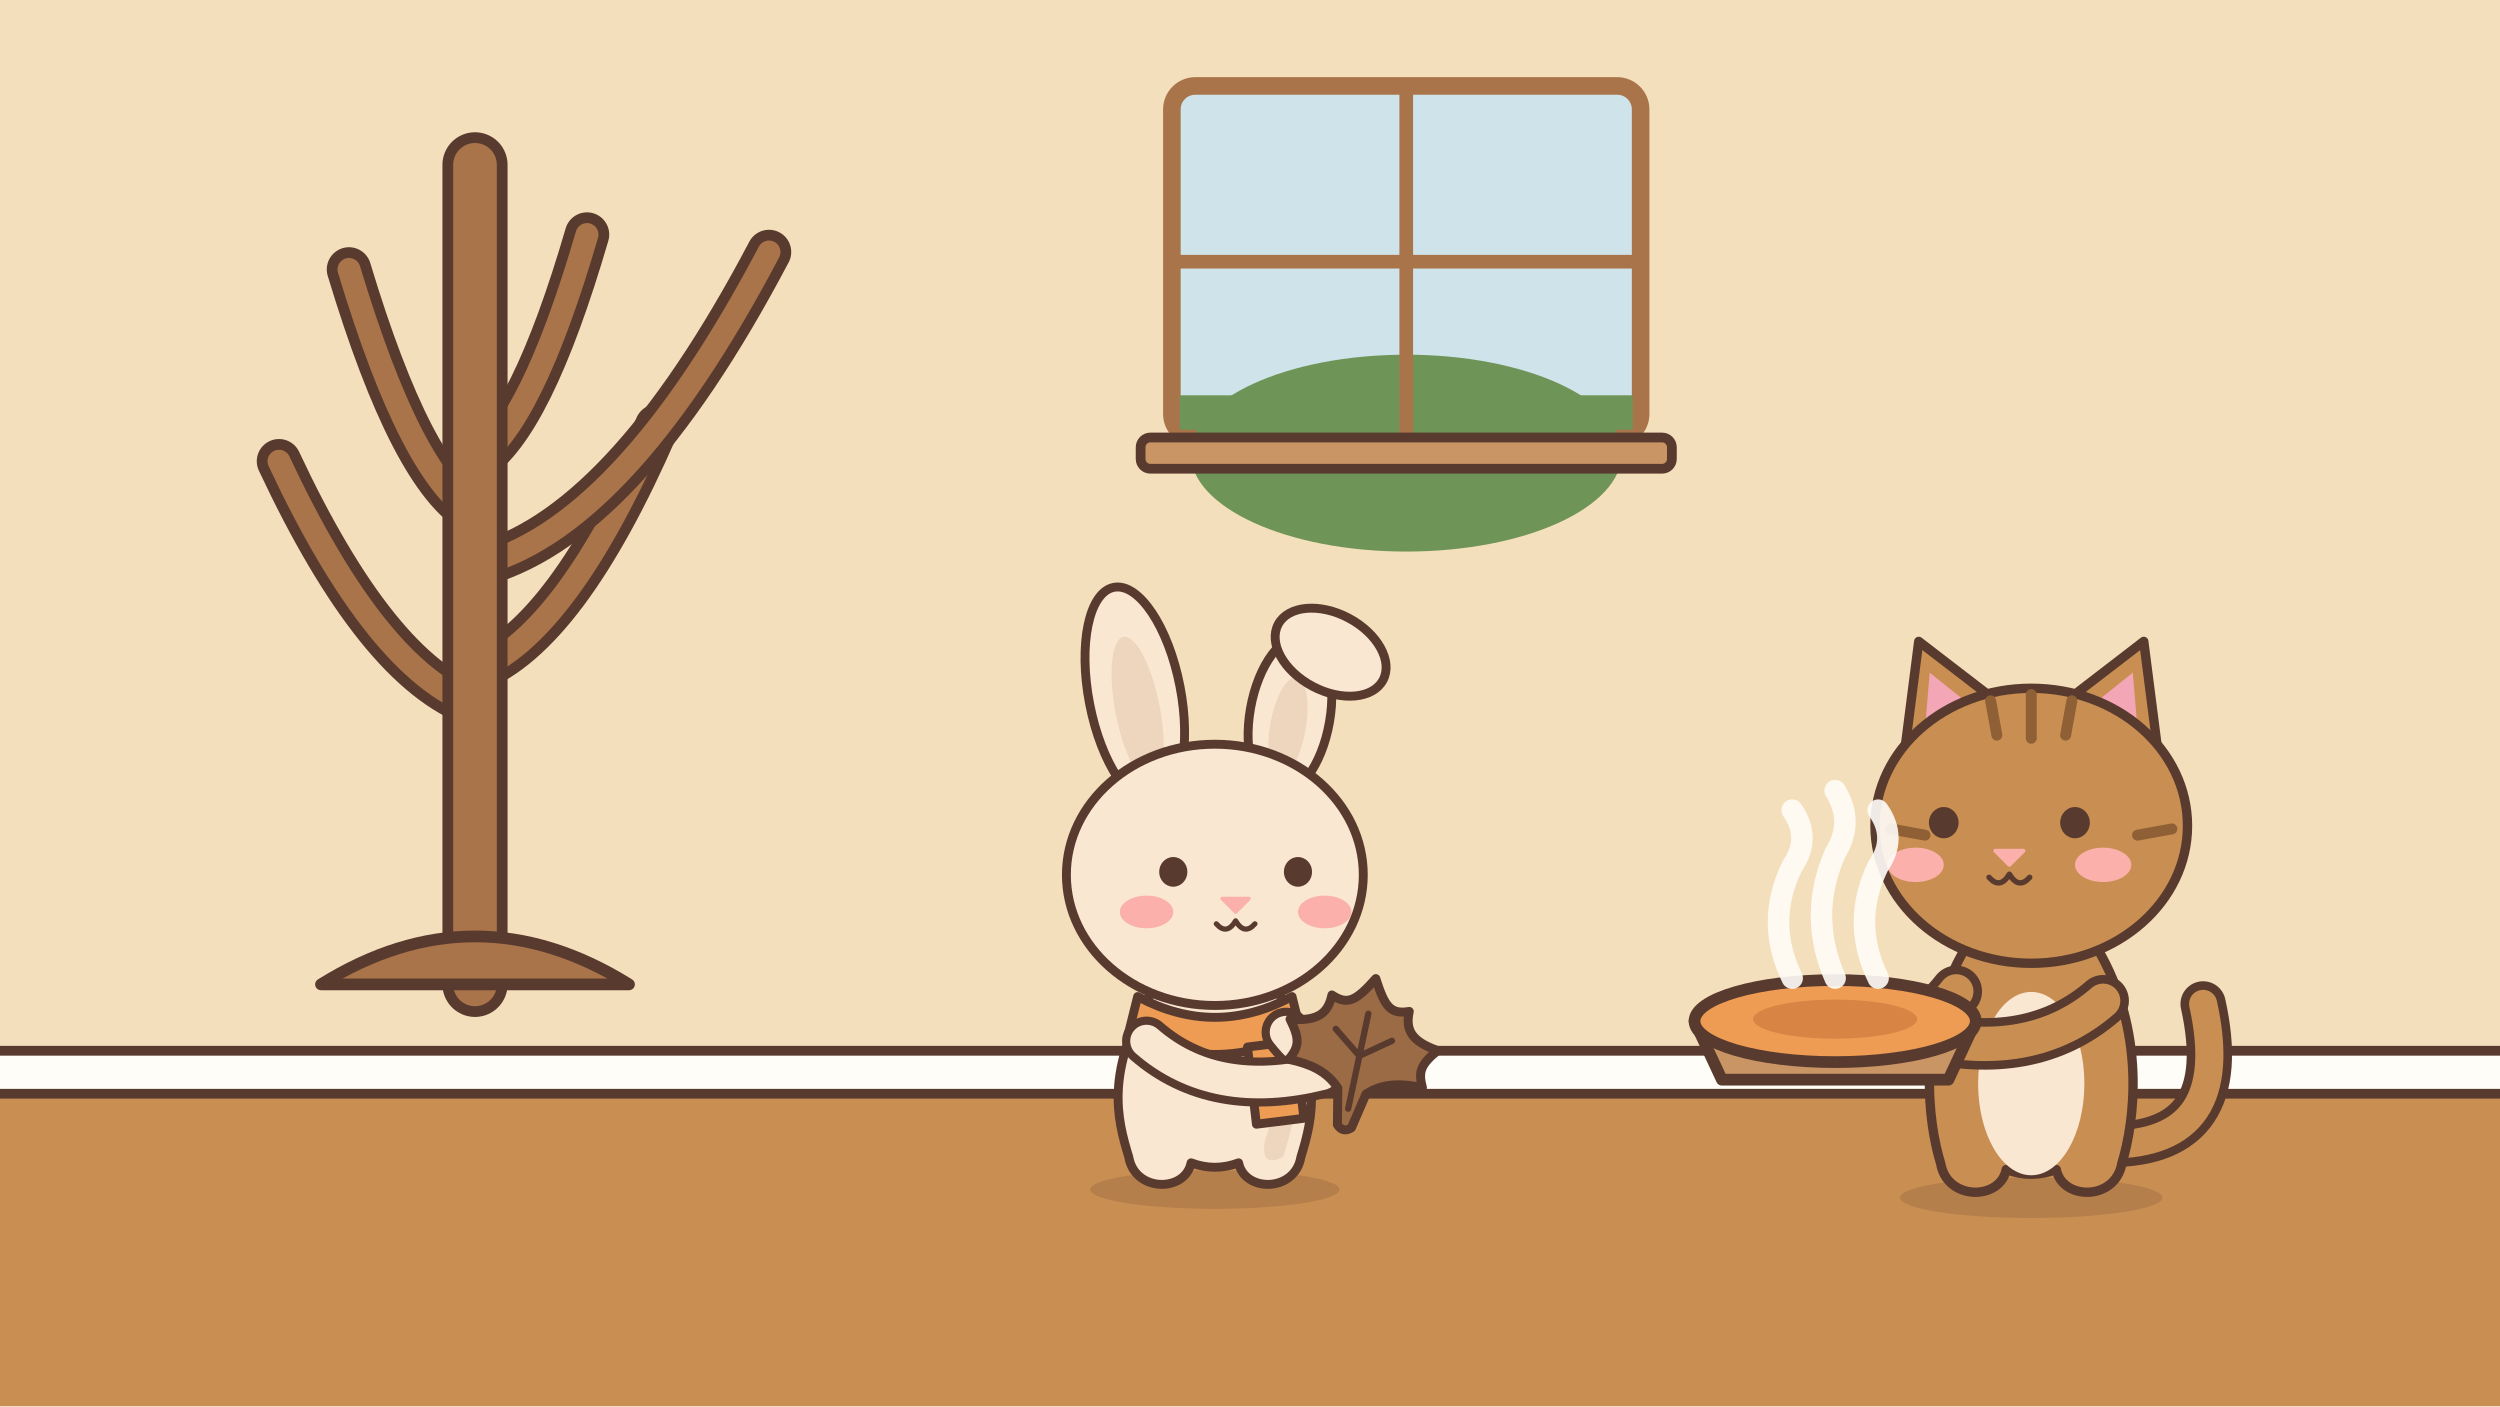
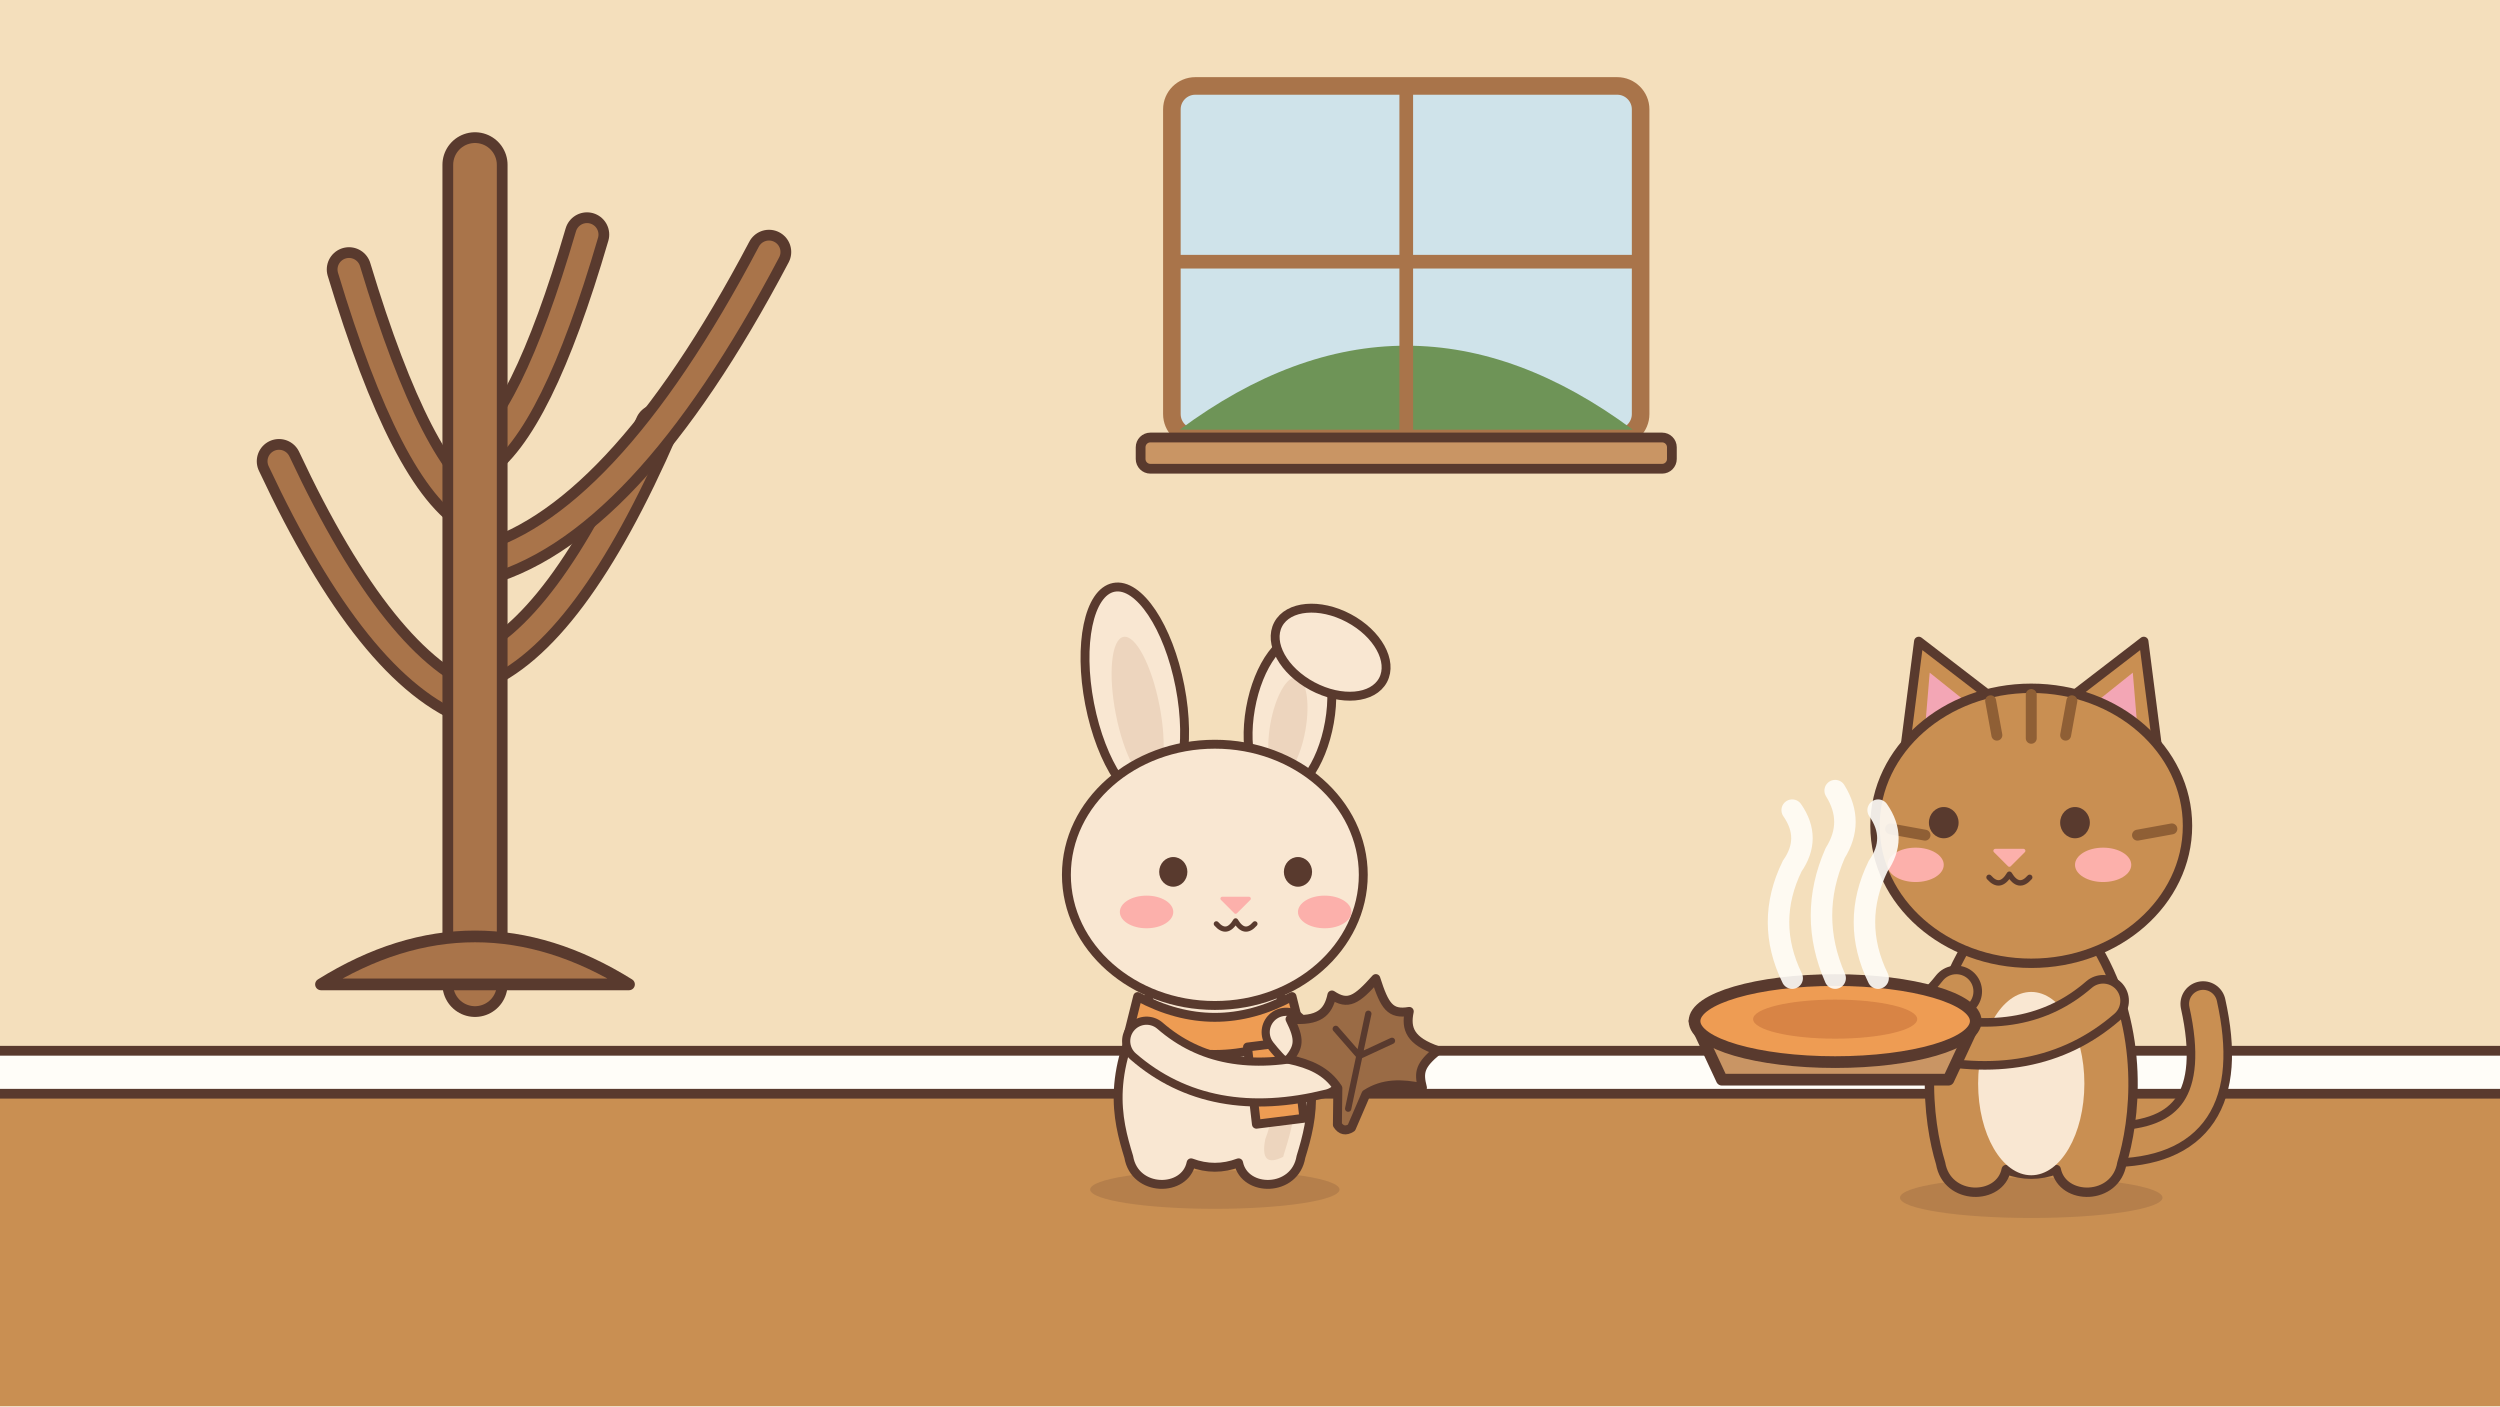
<svg xmlns="http://www.w3.org/2000/svg" viewBox="0 0 1280 720">
  <rect x="0" y="0" width="1280" height="720" rx="0" fill="#F4DFBC" />
  <rect x="0" y="560" width="1280" height="160" rx="0" fill="#C98F52" />
  <rect x="0" y="538" width="1280" height="22" rx="0" fill="#FFFDF8" />
  <path d="M0 538H1280M0 560H1280" fill="none" stroke="#593A2E" stroke-width="5" stroke-linejoin="round" stroke-linecap="round" />
  <rect x="600" y="44" width="240" height="180" rx="12" fill="#CFE3EA" stroke="#A9744A" stroke-width="9" stroke-linejoin="round" stroke-linecap="round" />
-   <ellipse cx="720" cy="232" rx="110.4" ry="50.4" fill="#6E9457" />
-   <rect x="604" y="202.4" width="232" height="17.6" rx="0" fill="#6E9457" />
+   <path d="M604 220Q720 134 836 220Z" fill="#6E9457" />
  <path d="M720 44V224M600 134H840" fill="none" stroke="#A9744A" stroke-width="7" stroke-linejoin="round" stroke-linecap="round" />
  <rect x="584" y="224" width="272" height="16" rx="5" fill="#C99564" stroke="#593A2E" stroke-width="5" stroke-linejoin="round" stroke-linecap="round" />
  <path d="M243.2 361.152Q193.024 343.296 142.848 236.16" fill="none" stroke="#593A2E" stroke-width="22.76" stroke-linejoin="round" stroke-linecap="round" />
  <path d="M243.2 361.152Q193.024 343.296 142.848 236.16" fill="none" stroke="#A9744A" stroke-width="11.76" stroke-linecap="round" stroke-linejoin="round" />
  <path d="M243.2 343.296Q289.792 325.44 336.384 218.304" fill="none" stroke="#593A2E" stroke-width="22.76" stroke-linejoin="round" stroke-linecap="round" />
  <path d="M243.2 343.296Q289.792 325.44 336.384 218.304" fill="none" stroke="#A9744A" stroke-width="11.76" stroke-linecap="round" stroke-linejoin="round" />
  <path d="M243.2 262.944Q210.944 245.088 178.688 137.952" fill="none" stroke="#593A2E" stroke-width="22.76" stroke-linejoin="round" stroke-linecap="round" />
  <path d="M243.2 262.944Q210.944 245.088 178.688 137.952" fill="none" stroke="#A9744A" stroke-width="11.76" stroke-linecap="round" stroke-linejoin="round" />
  <path d="M243.2 236.16Q271.872 218.304 300.544 120.096" fill="none" stroke="#593A2E" stroke-width="22.76" stroke-linejoin="round" stroke-linecap="round" />
  <path d="M243.2 236.16Q271.872 218.304 300.544 120.096" fill="none" stroke="#A9744A" stroke-width="11.76" stroke-linecap="round" stroke-linejoin="round" />
  <path d="M243.2 289.728Q318.464 271.872 393.728 129.024" fill="none" stroke="#593A2E" stroke-width="22.76" stroke-linejoin="round" stroke-linecap="round" />
  <path d="M243.2 289.728Q318.464 271.872 393.728 129.024" fill="none" stroke="#A9744A" stroke-width="11.76" stroke-linecap="round" stroke-linejoin="round" />
  <path d="M243.2 504V84.384" fill="none" stroke="#593A2E" stroke-width="33.344" stroke-linejoin="round" stroke-linecap="round" />
  <path d="M243.2 504V84.384" fill="none" stroke="#A9744A" stroke-width="22.344" stroke-linecap="round" stroke-linejoin="round" />
  <path d="M164.352 504Q243.2 454.896 322.048 504Z" fill="#A9744A" stroke="#593A2E" stroke-width="6" stroke-linejoin="round" stroke-linecap="round" />
  <g transform="translate(1040 610) scale(0.8)">
    <ellipse cx="0" cy="4" rx="84" ry="13" fill="rgba(89,58,46,.18)" />
    <g transform="rotate(0)">
      <path d="M50 -30Q130 -30 110 -120" fill="none" stroke="#593A2E" stroke-width="29" stroke-linejoin="round" stroke-linecap="round" />
      <path d="M50 -30Q130 -30 110 -120" fill="none" stroke="#C98F52" stroke-width="18" stroke-linecap="round" stroke-linejoin="round" />
      <path d="M-82 -274L-72 -352L-20 -312Z" fill="#C98F52" stroke="#593A2E" stroke-width="6" stroke-linejoin="round" stroke-linecap="round" />
      <path d="M-68 -296L-65 -332L-40 -312Z" fill="#F3A6B5" />
      <path d="M82 -274L72 -352L20 -312Z" fill="#C98F52" stroke="#593A2E" stroke-width="6" stroke-linejoin="round" stroke-linecap="round" />
      <path d="M68 -296L65 -332L40 -312Z" fill="#F3A6B5" />
      <path d="M-42 -156C-74 -102 -66 -44 -58 -18C-54 6 -20 6 -16 -14Q0 -8 16 -14C20 6 54 6 58 -18C66 -44 74 -102 42 -156Z" fill="#C98F52" stroke="#593A2E" stroke-width="6" stroke-linejoin="round" stroke-linecap="round" />
      <ellipse cx="0" cy="-69" rx="34" ry="58.667" fill="#F9E7D2" />
      <path d="M-48 -128Q-70 -100 -92 -106" fill="none" stroke="#593A2E" stroke-width="33" stroke-linejoin="round" stroke-linecap="round" />
      <path d="M-48 -128Q-70 -100 -92 -106" fill="none" stroke="#C98F52" stroke-width="22" stroke-linecap="round" stroke-linejoin="round" />
      <path d="M46 -122Q0 -82 -72 -100" fill="none" stroke="#593A2E" stroke-width="33" stroke-linejoin="round" stroke-linecap="round" />
      <path d="M46 -122Q0 -82 -72 -100" fill="none" stroke="#C98F52" stroke-width="22" stroke-linecap="round" stroke-linejoin="round" />
      <ellipse cx="0" cy="-234" rx="100" ry="88" fill="#C98F52" stroke="#593A2E" stroke-width="6" stroke-linejoin="round" stroke-linecap="round" />
      <path d="M0 -318L0 -290M-26 -314L-22 -292M26 -314L22 -292" fill="none" stroke="#8F5F35" stroke-width="7" stroke-linejoin="round" stroke-linecap="round" />
      <path d="M-90 -232L-68 -228M90 -232L68 -228" fill="none" stroke="#8F5F35" stroke-width="7" stroke-linejoin="round" stroke-linecap="round" />
      <ellipse cx="-74" cy="-209" rx="18" ry="11" fill="#FCB0AB" />
      <ellipse cx="46" cy="-209" rx="18" ry="11" fill="#FCB0AB" />
      <ellipse cx="-56" cy="-236" rx="9.5" ry="10" fill="#593A2E" />
      <ellipse cx="28" cy="-236" rx="9.5" ry="10" fill="#593A2E" />
      <path d="M-23 -218H-5L-14 -209Z" fill="#FCB0AB" stroke="#FCB0AB" stroke-width="2.5" stroke-linejoin="round" stroke-linecap="round" />
      <path d="M-27 -201Q-20 -193 -14 -203Q-8 -193 -1 -201" fill="none" stroke="#593A2E" stroke-width="3.5" stroke-linejoin="round" stroke-linecap="round" />
    </g>
  </g>
  <path d="M867.6 522.8H1011.6L997.6 552.8H881.6Z" fill="#C99564" stroke="#593A2E" stroke-width="6" stroke-linejoin="round" stroke-linecap="round" />
  <ellipse cx="939.6" cy="522.8" rx="72" ry="21" fill="#EE9C53" stroke="#593A2E" stroke-width="6" stroke-linejoin="round" stroke-linecap="round" />
  <ellipse cx="939.6" cy="521.8" rx="42" ry="10" fill="#BC6634" opacity=".45" />
  <path d="M917.6 500.8q-14 -28.667 0 -57.333q10 -14.333 0 -28.667" fill="none" stroke="#FFFDF8" stroke-width="11" stroke-linecap="round" opacity=".9" />
  <path d="M939.6 500.8q-14 -32 0 -64q10 -16 0 -32" fill="none" stroke="#FFFDF8" stroke-width="11" stroke-linecap="round" opacity=".9" />
  <path d="M961.6 500.8q-14 -28.667 0 -57.333q10 -14.333 0 -28.667" fill="none" stroke="#FFFDF8" stroke-width="11" stroke-linecap="round" opacity=".9" />
  <g transform="translate(622 606) scale(0.76)">
    <ellipse cx="0" cy="4" rx="84" ry="13" fill="rgba(89,58,46,.18)" />
    <g transform="rotate(0)">
      <g transform="rotate(-11 -44 -278)">
        <ellipse cx="-44" cy="-330" rx="31" ry="74" fill="#F9E7D2" stroke="#593A2E" stroke-width="6" stroke-linejoin="round" stroke-linecap="round" />
        <ellipse cx="-44" cy="-320" rx="15" ry="50" fill="#EDD5BE" />
      </g>
      <g transform="rotate(10 44 -278)">
        <ellipse cx="44" cy="-316" rx="27" ry="54" fill="#F9E7D2" stroke="#593A2E" stroke-width="6" stroke-linejoin="round" stroke-linecap="round" />
        <ellipse cx="44" cy="-308" rx="12" ry="34" fill="#EDD5BE" />
      </g>
      <g transform="rotate(28 78 -358)">
        <ellipse cx="78" cy="-358" rx="40" ry="26" fill="#F9E7D2" stroke="#593A2E" stroke-width="6" stroke-linejoin="round" stroke-linecap="round" />
      </g>
      <path d="M-42 -130C-74 -76 -66 -44 -58 -18C-54 6 -20 6 -16 -14Q0 -8 16 -14C20 6 54 6 58 -18C66 -44 74 -76 42 -130Z" fill="#F9E7D2" stroke="#593A2E" stroke-width="6" stroke-linejoin="round" stroke-linecap="round" />
      <path d="M40 -116C62 -68 54 -44 46 -18Q30 -10 34 -30C42 -50 44 -90 40 -116Z" fill="#EDD5BE" />
      <path d="M-52 -126Q0 -98 52 -126L58 -102Q0 -72 -58 -102Z" fill="#EE9C53" stroke="#593A2E" stroke-width="6" stroke-linejoin="round" stroke-linecap="round" />
      <path d="M22 -92L54 -96L60 -44L28 -40Z" fill="#EE9C53" stroke="#593A2E" stroke-width="6" stroke-linejoin="round" stroke-linecap="round" />
      <path d="M30 -72L56 -76" fill="none" stroke="#BC6634" stroke-width="4" stroke-linejoin="round" stroke-linecap="round" />
      <path d="M48 -102Q70 -74 92 -80" fill="none" stroke="#593A2E" stroke-width="33" stroke-linejoin="round" stroke-linecap="round" />
      <path d="M48 -102Q70 -74 92 -80" fill="none" stroke="#F9E7D2" stroke-width="22" stroke-linecap="round" stroke-linejoin="round" />
      <path d="M-46 -96Q0 -56 72 -74" fill="none" stroke="#593A2E" stroke-width="33" stroke-linejoin="round" stroke-linecap="round" />
      <path d="M-46 -96Q0 -56 72 -74" fill="none" stroke="#F9E7D2" stroke-width="22" stroke-linecap="round" stroke-linejoin="round" />
      <ellipse cx="0" cy="-208" rx="100" ry="88" fill="#F9E7D2" stroke="#593A2E" stroke-width="6" stroke-linejoin="round" stroke-linecap="round" />
      <ellipse cx="-46" cy="-183" rx="18" ry="11" fill="#FCB0AB" />
      <ellipse cx="74" cy="-183" rx="18" ry="11" fill="#FCB0AB" />
      <ellipse cx="-28" cy="-210" rx="9.5" ry="10" fill="#593A2E" />
      <ellipse cx="56" cy="-210" rx="9.5" ry="10" fill="#593A2E" />
      <path d="M5 -192H23L14 -183Z" fill="#FCB0AB" stroke="#FCB0AB" stroke-width="2.5" stroke-linejoin="round" stroke-linecap="round" />
      <path d="M1 -175Q8 -167 14 -177Q20 -167 27 -175" fill="none" stroke="#593A2E" stroke-width="3.5" stroke-linejoin="round" stroke-linecap="round" />
    </g>
  </g>
  <g transform="translate(696 540.64) rotate(12) scale(0.92) translate(-50 -50)">
    <path d="M50 6C58 20 62 24 72 20C72 30 76 36 92 38C84 48 84 52 88 60C76 60 66 62 58 70L54 90Q50 94 46 90L42 70C34 62 24 60 12 60C16 52 16 48 8 38C24 36 28 30 28 20C38 24 42 20 50 6Z" fill="#9A6B45" stroke="#593A2E" stroke-width="5" stroke-linejoin="round" stroke-linecap="round" />
    <path d="M50 26L50 80M50 50L34 38M50 50L66 38" fill="none" stroke="#593A2E" stroke-width="3.5" stroke-linejoin="round" stroke-linecap="round" />
  </g>
</svg>
